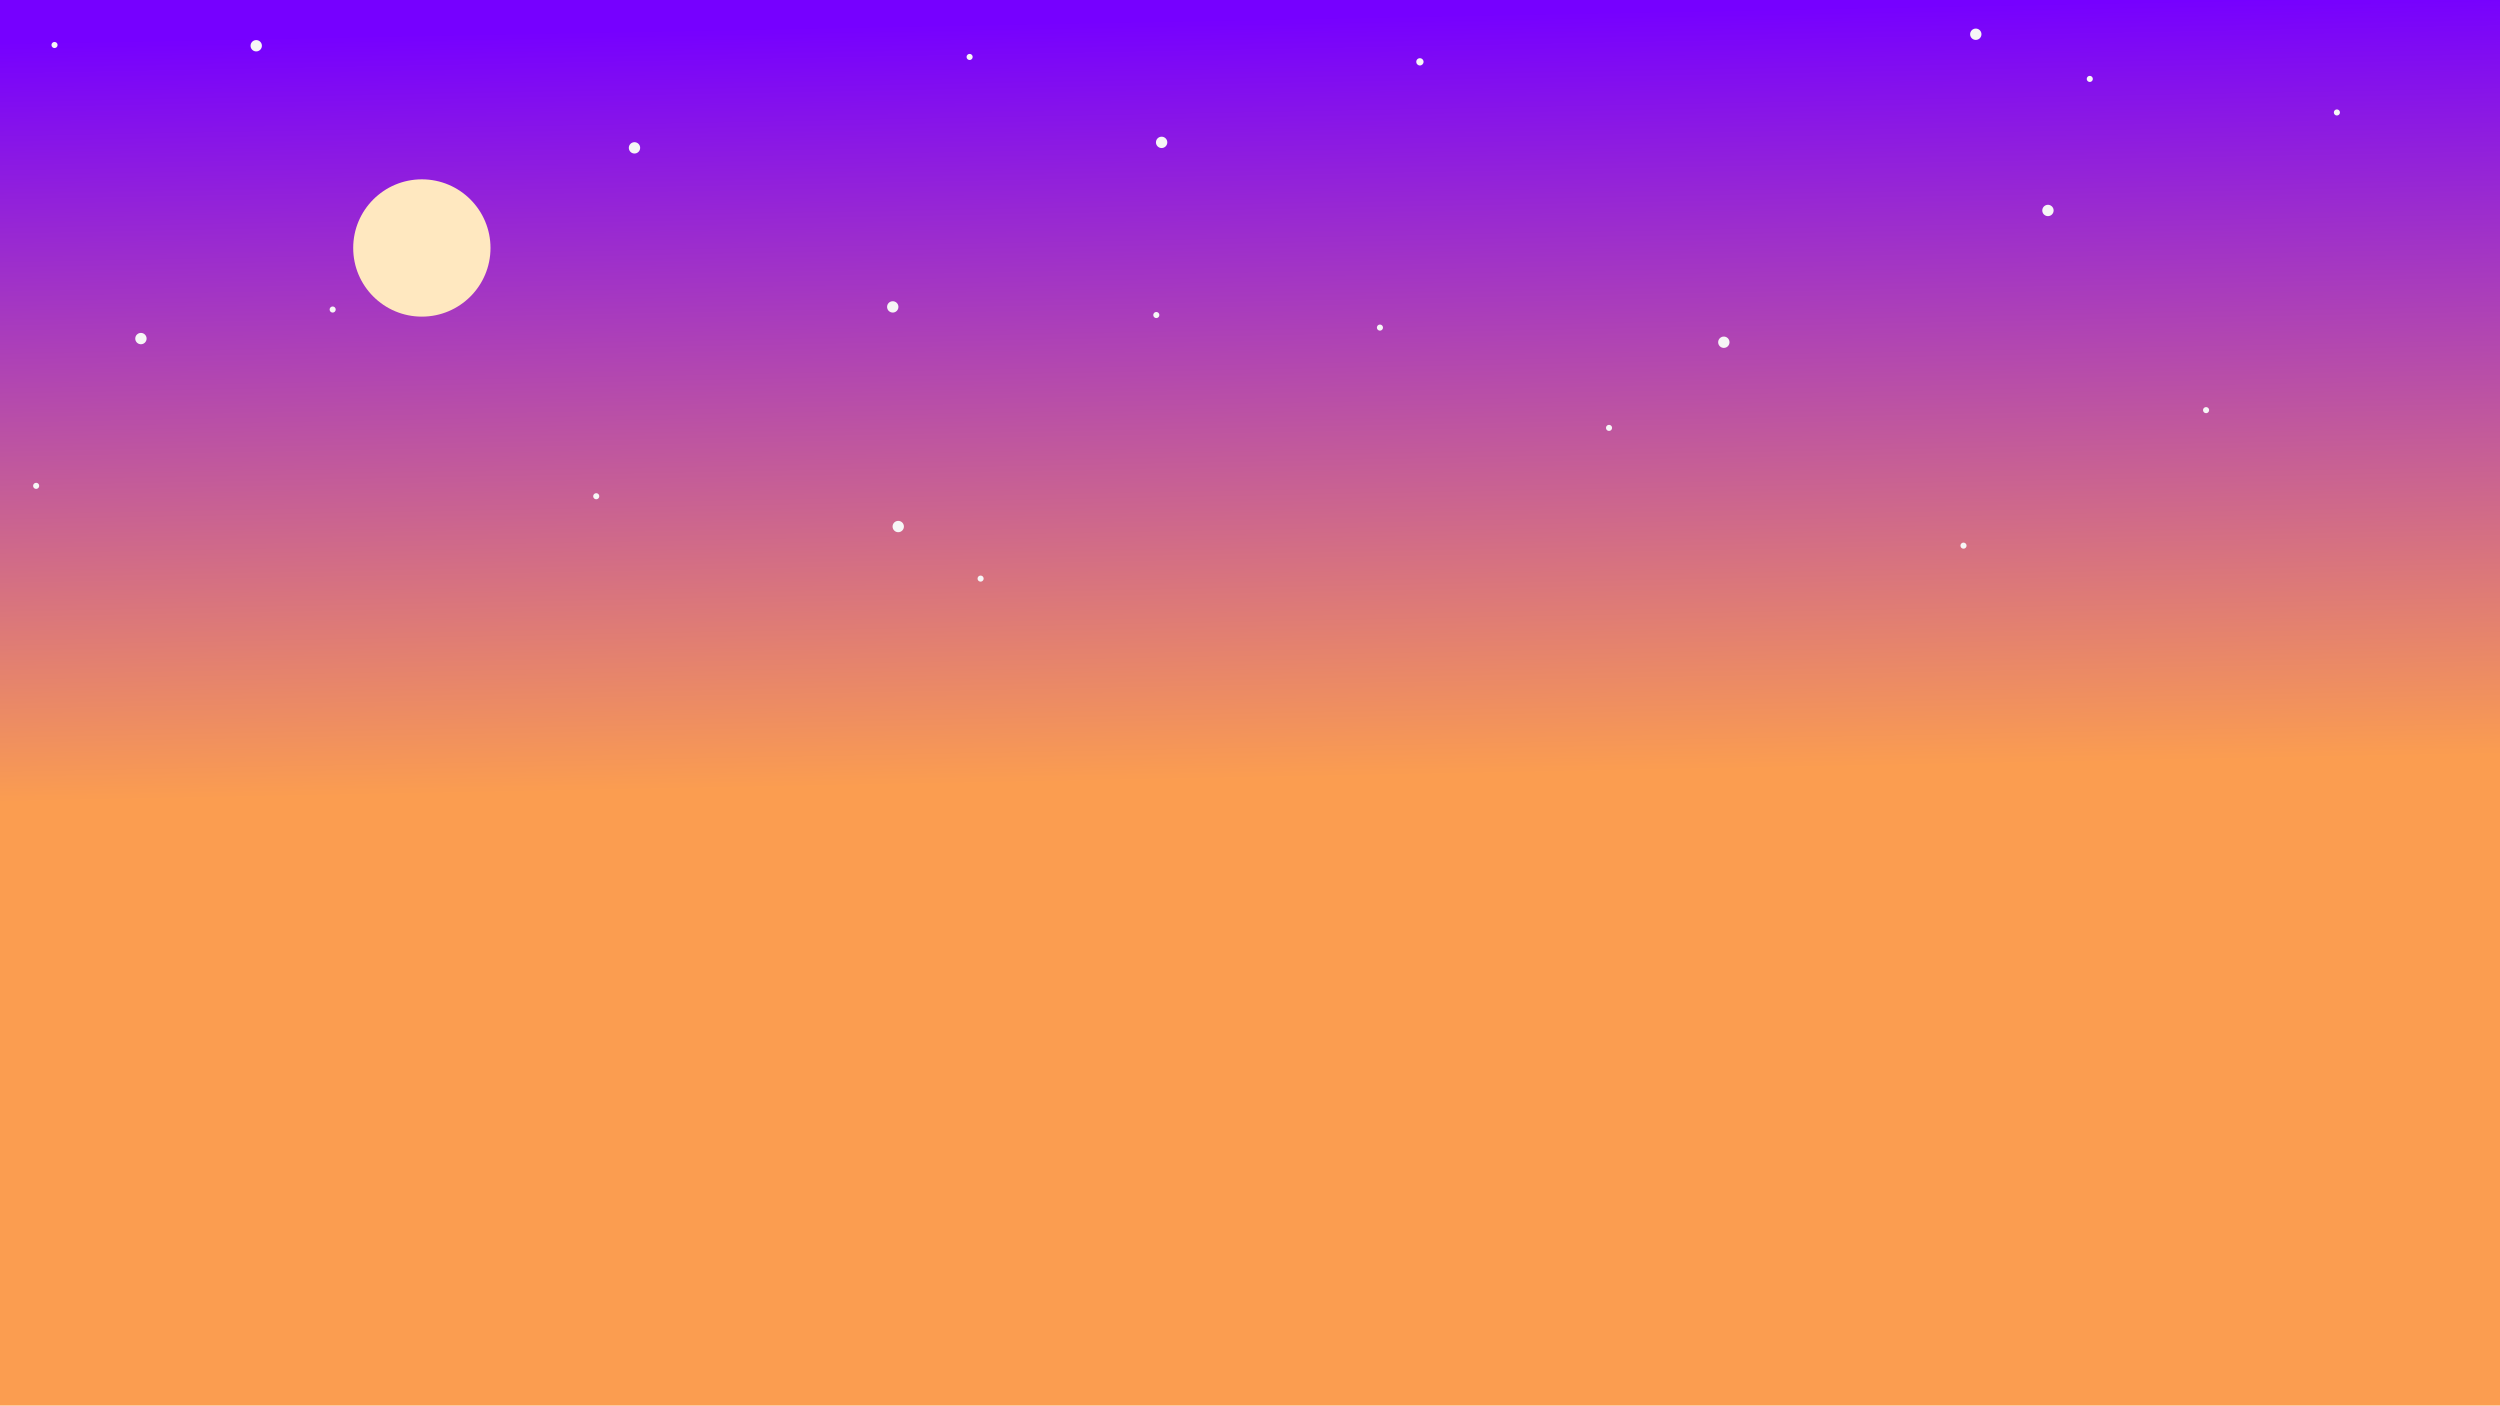
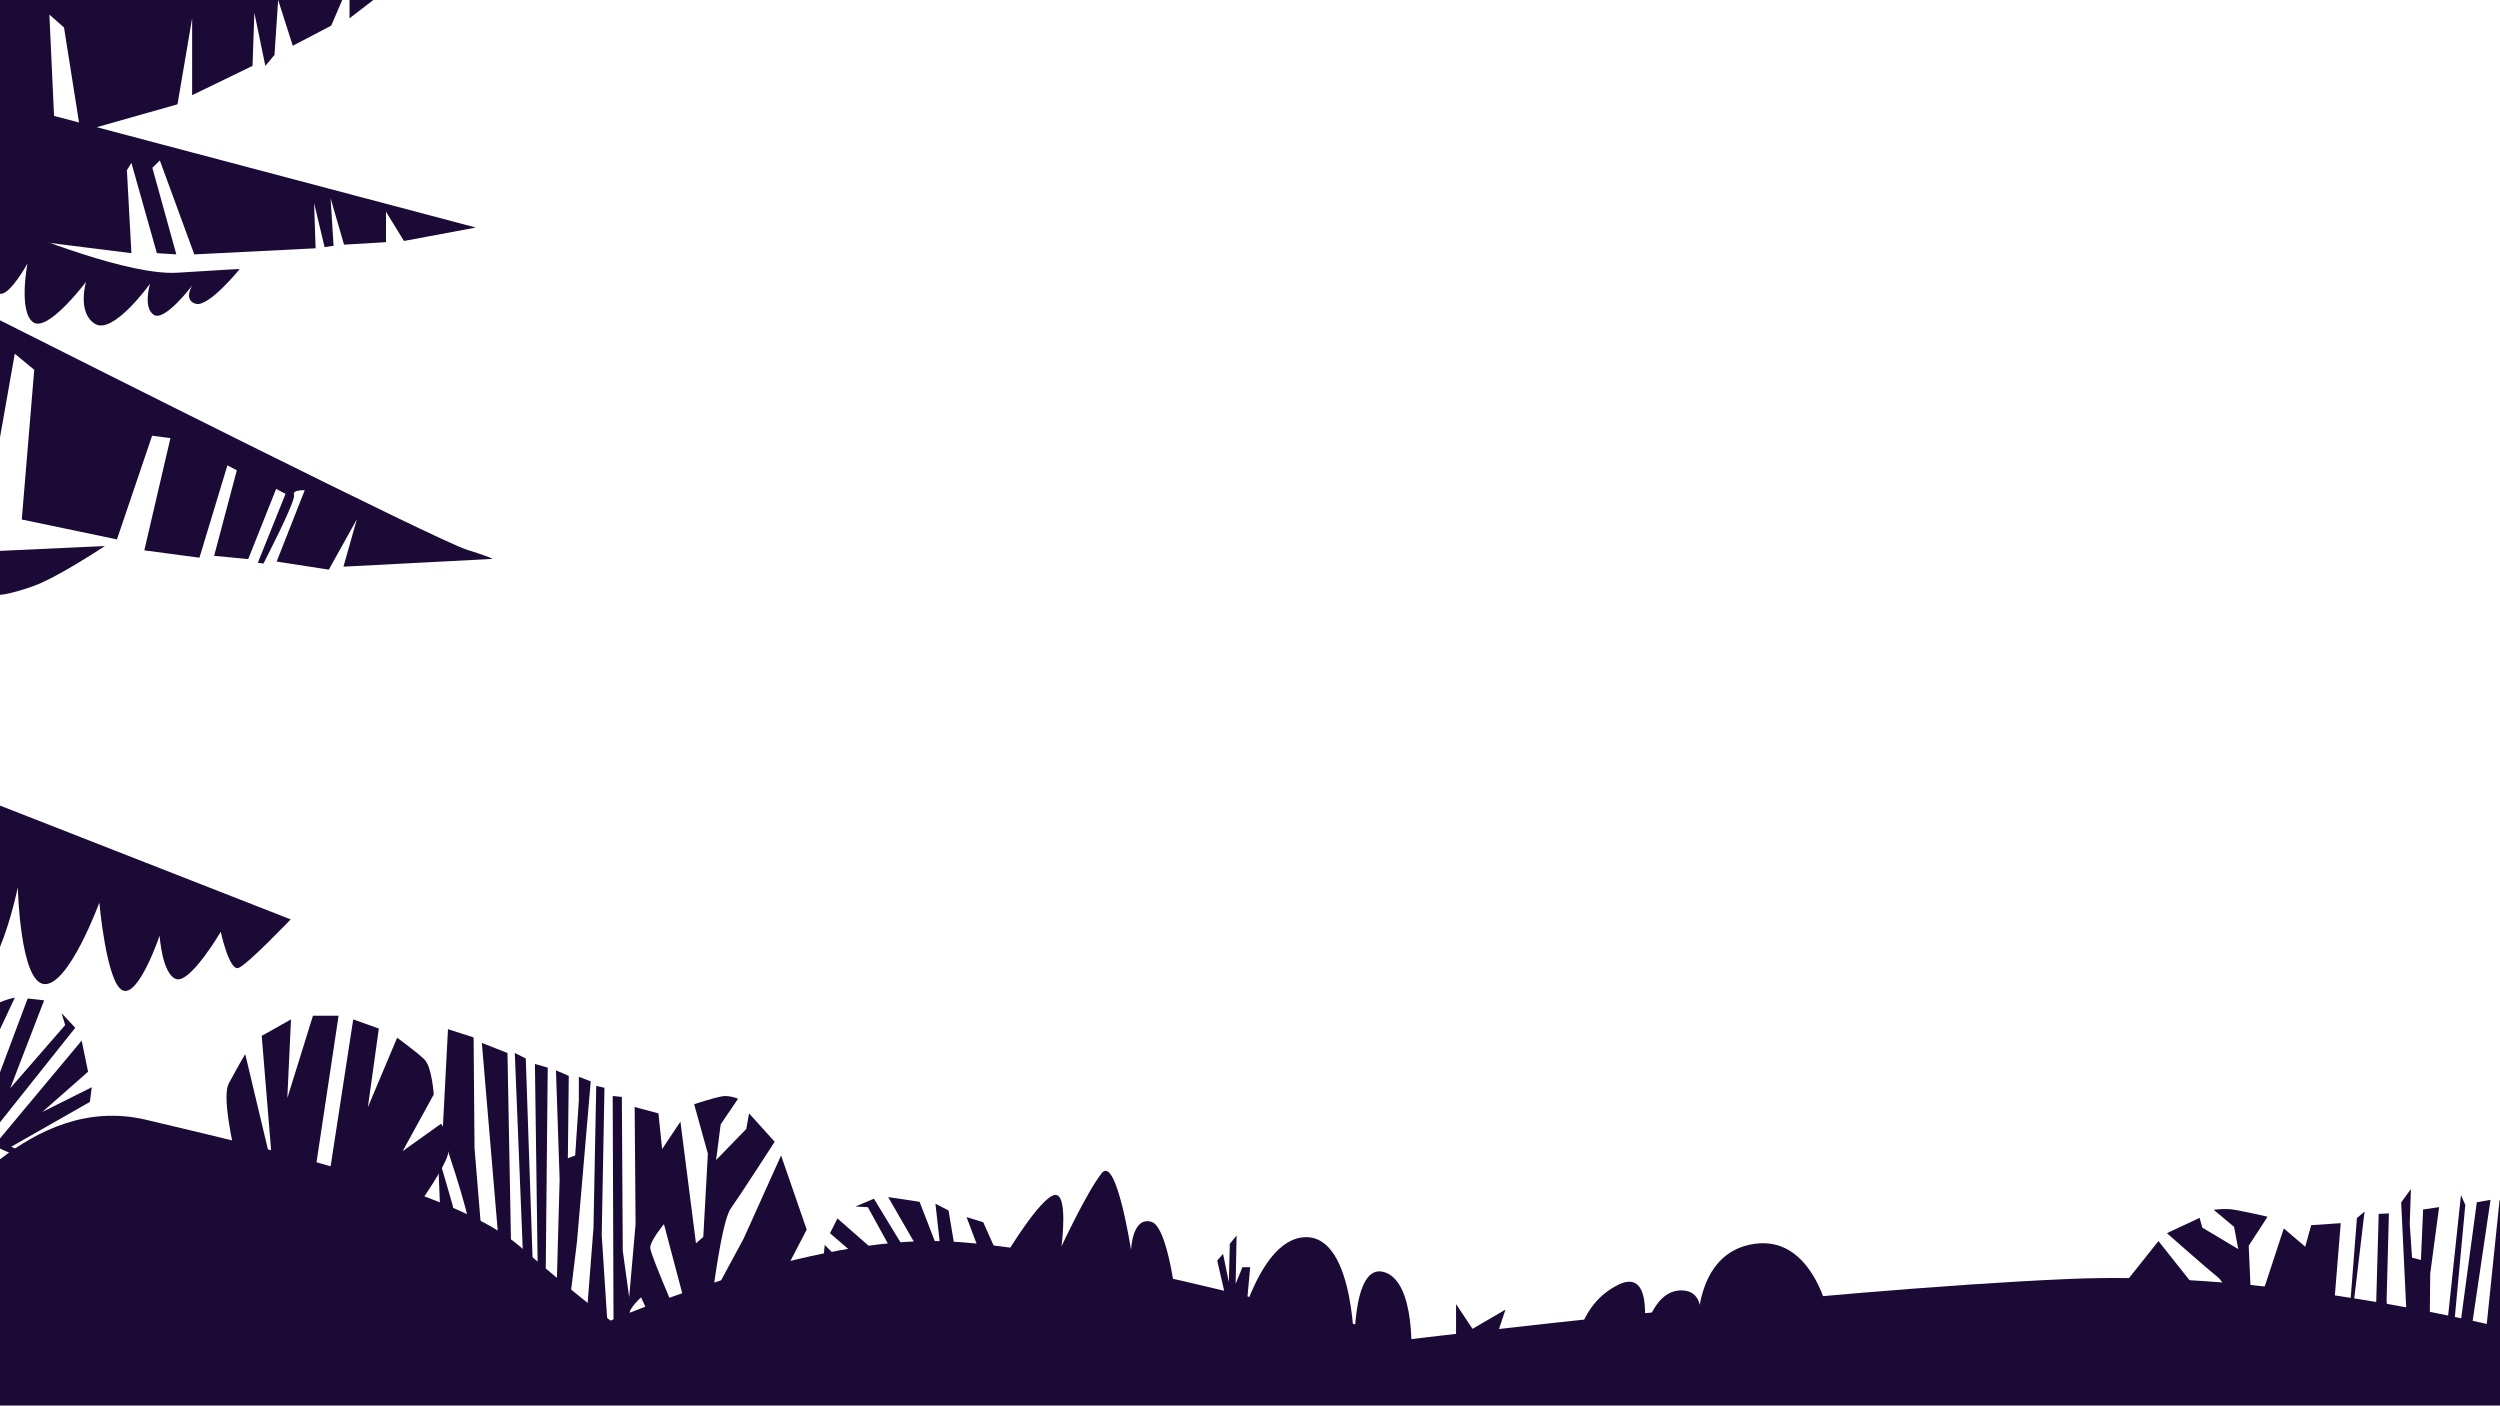
- <svg xmlns="http://www.w3.org/2000/svg" id="Ñëîé_1" data-name="Ñëîé 1" viewBox="0 0 1366 768">
-   <defs>
-     <style>.cls-1{fill:url(#Áåçûìÿííûé_ãðàäèåíò_5);}.cls-2{fill:#ffe8c0;}.cls-3{fill:#f6f6f6;}</style>
-     <linearGradient id="Áåçûìÿííûé_ãðàäèåíò_5" x1="675.8" y1="9.85" x2="683.8" y2="425.85" gradientUnits="userSpaceOnUse">
-       <stop offset="0" stop-color="#7600ff" />
-       <stop offset="1" stop-color="#fb9d50" />
-     </linearGradient>
-   </defs>
-   <rect class="cls-1" width="1366" height="768" />
-   <circle class="cls-2" cx="230.5" cy="135.5" r="37.51" />
-   <circle class="cls-3" cx="487.8" cy="167.69" r="3.1" />
-   <circle class="cls-3" cx="346.68" cy="80.79" r="3.1" />
-   <circle class="cls-3" cx="754" cy="179" r="1.67" />
-   <circle class="cls-3" cx="879.17" cy="233.8" r="1.67" />
-   <circle class="cls-3" cx="19.75" cy="265.47" r="1.67" />
-   <circle class="cls-3" cx="535.8" cy="316.15" r="1.67" />
-   <circle class="cls-3" cx="631.81" cy="172.13" r="1.67" />
-   <circle class="cls-3" cx="1141.86" cy="43.12" r="1.67" />
-   <circle class="cls-3" cx="1072.86" cy="298.14" r="1.67" />
-   <circle class="cls-3" cx="181.77" cy="169.13" r="1.67" />
-   <circle class="cls-3" cx="529.8" cy="31.12" r="1.67" />
-   <circle class="cls-3" cx="325.78" cy="271.14" r="1.67" />
-   <circle class="cls-3" cx="1205.4" cy="224.1" r="1.67" />
-   <circle class="cls-3" cx="29.79" cy="24.59" r="1.67" />
-   <circle class="cls-3" cx="1276.88" cy="61.45" r="1.67" />
-   <circle class="cls-3" cx="140" cy="25" r="3.1" />
-   <circle class="cls-3" cx="77" cy="185" r="3.1" />
-   <circle class="cls-3" cx="634.71" cy="77.79" r="3.1" />
-   <circle class="cls-3" cx="490.8" cy="287.7" r="3.1" />
-   <circle class="cls-3" cx="1119" cy="115" r="3.1" />
-   <circle class="cls-3" cx="775.83" cy="33.78" r="2" />
-   <circle class="cls-3" cx="941.9" cy="187" r="3.1" />
-   <circle class="cls-3" cx="1079.57" cy="18.71" r="3.1" />
+ <svg xmlns="http://www.w3.org/2000/svg" id="Ñëîé_10" data-name="Ñëîé 10" viewBox="0 0 1366 768">
+   <path d="M0,547.66v14.73l8.12-17.31A42.23,42.23,0,0,0,0,547.66Z" style="fill:#1b0a35" />
+   <polygon points="33.62 553.58 35.62 560.08 5.62 594.58 24.12 546.58 15.12 545.58 0 585.91 0 613.21 41.12 561.58 33.62 553.58" style="fill:#1b0a35" />
+   <polygon points="49.62 622.08 49.12 612.58 23.62 634.58 6.12 626.58 49.12 602.08 50.12 594.08 23.12 607.58 48.12 585.58 44.62 568.58 0 622.03 0 627.59 30.12 641.08 49.62 622.08" style="fill:#1b0a35" />
+   <path d="M469.67,699.49l-19-19.24s-1.57,10.08,1,13.16S469.67,699.49,469.67,699.49Z" style="fill:#1b0a35" />
+   <polygon points="453.52 673.85 457.57 665.74 496.24 699.66 474.2 659.6 467.41 659.24 477.51 654.96 515.03 716.68 495.61 710.08 453.52 673.85" style="fill:#1b0a35" />
+   <polygon points="485.29 654.09 502.45 656.66 514.48 687.72 511.12 657.72 518.28 661.41 526.45 710.23 540 696.56 528.14 665.03 537.23 667.84 548.34 692.7 522.71 718.97 485.29 654.09" style="fill:#1b0a35" />
+   <path d="M244.78,562.35l-3,57.5s14.5,42.5,14.5,50,5.5,59.5,5.5,59.5l-14.5-71-8-27.5,1.5,37,17,66.5,10.5,2-9-109-.5-60.5Z" style="fill:#1b0a35" />
+   <polygon points="263.28 569.85 277.28 575.35 280.28 735.85 277.28 735.35 263.28 569.85" style="fill:#1b0a35" />
+   <polygon points="281.28 575.35 287.28 578.35 292.28 725.35 294.28 727.85 292.28 581.35 299.28 583.35 297.78 736.35 287.78 735.85 281.28 575.35" style="fill:#1b0a35" />
+   <polygon points="303.78 584.85 310.78 587.85 310.28 632.85 314.28 631.35 316.28 601.35 316.28 588.35 322.78 590.85 315.28 678.35 308.28 735.85 303.28 735.85 305.78 644.35 303.78 584.85" style="fill:#1b0a35" />
+   <polygon points="325.78 593.35 330.28 594.35 328.78 674.85 332.78 736.35 319.28 735.35 324.28 670.85 325.78 593.35" style="fill:#1b0a35" />
+   <path d="M334.78,598.85l5,.5.5,84,3.5,25.5,3.5-40-.5-64,13,3.5,2,19.5,10-15,8.5,66.5,4-3.5,2.5-45.5-7.5-27s13.5-4.5,17-4.5a20.48,20.48,0,0,1,7,1.5l-9.5,14-2.5,19.5,16.5-17,1.5-8.5,14,15.5s-19,29.5-24,36.5-10,48-10,48l17-31.5,20.5-45.5,14,40.5-33.5,64.5-26.5.5-18-68s-7.5,9-7.5,13,22,54,22,54l-13,.5-9-16.5-5-11s-7.5,7-6,9,6.5,1.5,6.5,1.5l3,5.5-3,12.5-15.5-.5Z" style="fill:#1b0a35" />
+   <polygon points="1355.61 753.94 1359.33 753.87 1366 725.88 1366 655.87 1365.75 655.9 1355.61 753.94" style="fill:#1b0a35" />
+   <polygon points="1360.83 655.58 1353.32 656.93 1341.26 746.54 1338.69 747.91 1347.04 658.37 1344.67 653 1334.04 752.83 1346.38 753.33 1360.83 655.58" style="fill:#1b0a35" />
+   <polygon points="1332.74 659.58 1323.99 660.85 1322.8 688.45 1317.94 687.2 1316.68 668.67 1317.33 649.67 1312 657 1314.82 715.9 1321.13 751.68 1327.29 752.08 1327.88 695.85 1332.74 659.58" style="fill:#1b0a35" />
+   <polygon points="1305.3 663.01 1299.72 663.25 1298.33 712.67 1290.94 750 1307.6 750.48 1304.04 710.58 1305.3 663.01" style="fill:#1b0a35" />
+   <path d="M1292,662l-4.18,3.55-4,51.39-5.33,15.33-2.7-24.78,3.19-39.15-16.15,1.09-3.25,11.78-11.71-10-13.14,40-4.79-2.47-1.25-28.06L1239,664.81s-16.45-3.85-20.76-4.13a47.51,47.51,0,0,0-8.68.35l11.14,9.34,2.29,12.14-19.64-11.74-1.51-5.33L1184,673.81s22.21,19.6,28.09,24.29,10.39,30.2,10.39,30.2l-19.67-20.66-23.42-29.52-18.87,23.67,38.67,42.2,32.62,2.45,24.9-40.18s8.88,6.12,8.71,8.57-29.26,31.29-29.26,31.29l16,1.36,11.75-9.38,6.6-6.33s9,4.89,7,6-8.07.39-8.07.39l-3.92,3.13,3.19,7.9,12.94-.16Z" style="fill:#1b0a35" />
+   <polygon points="69.34 93 71.8 89 85.71 138.33 96.34 139 83.25 91.67 87.34 87.67 106.16 139 172.44 135.67 171.63 111 177.35 135 182.26 134.33 180.63 108.33 187.99 133.67 210.9 132.33 210.9 115.67 220.72 131.67 260 124.33 0.61 55.67 0 69.25 0 129.33 71.8 138.33 69.34 93" style="fill:#1b0a35" />
+   <path d="M24.28,537.72c13.38.77,30-44.52,30-44.52S58.15,537,66.95,541.11s20.26-29.86,20.26-29.86,1.37,21.14,9.06,23.71,24.35-25.84,24.35-25.84,4.66,21.66,9.69,19.76,28.51-26.53,28.51-26.53L0,440.17v77.26c6.14-14.92,9.73-32.65,9.73-32.65S10.91,536.95,24.28,537.72Z" style="fill:#1b0a35" />
+   <path d="M0,301l57.33-2.67s-26,17.33-39.33,22S0,325,0,325Z" style="fill:#1b0a35" />
+   <path d="M18.71,202.05,11.9,283.86l52,10.86,19.22-56.65,10,1.32L78.85,300.72l30.13,4,15.27-50.44,5.15,2.69L117,303.71l18.63,1.77,15.25-38.34,5.15,2.69-15.16,37.68,3.09.41s17.91-34.63,16.71-37.48,5.84-2.6,5.84-2.6l-15.34,39,28.5,4.41L195,283.7l-7.33,25.93,80.72-4.2s4.64.61-13.47-5.13C238.79,295.18,42,196.15,0,175v64l8.07-45.72Z" style="fill:#1b0a35" />
+   <polygon points="190.98 10 203.98 0 190.98 0 190.98 10" style="fill:#1b0a35" />
+   <polygon points="159.98 25 180.98 14 186.98 0 151.98 0 159.98 25" style="fill:#1b0a35" />
+   <polygon points="26.98 8 34.98 15 43.98 72 96.98 57 104.98 10 104.98 52 137.98 36 138.98 7 144.98 36 149.98 30 151.98 0 0 0 0 83.99 29.98 73 26.98 8" style="fill:#1b0a35" />
+   <path d="M15,144s-5,26,3,32,29-22,29-22-5,17,5,23,30-22,30-22-4,13,2,17,21-16,21-16-5,8,2,10,24-19,24-19-3,0-34,2c-26,1.68-80.31-19.93-97-26.88v38.36C5.33,161.59,15,144,15,144Z" style="fill:#1b0a35" />
+   <path d="M673.06,741s12-64,40-65,27,65,27,65-2-51,16-46,15,48,15,48Z" style="fill:#1b0a35" />
+   <path d="M143,685s-25-80-18-93,9-16,9-16l15,63-6-73,16-9-2,43,14-45h14l-14,93h8l14-91,14,5-6,43,16-38s11,8,15,12,5,19,5,19l-17,31,21-15s4,5,4,15-38,59-38,59Z" style="fill:#1b0a35" />
+   <path d="M1366,768V725.07c-54.68-12.8-147.27-30.08-236.14-26.22-138,6-360,33-360,33S584.1,678.08,509.1,678.08s-175.49,43.5-175.49,43.5-16.5-12-49.5-40.5S162.25,631.34,79.76,611.84C48,604.34,21.2,617.25,0,633.42V768Z" style="fill:#1b0a35" />
+   <polygon points="671.97 718.84 665.09 688.75 668.27 685.1 671.44 700.6 671.97 679.63 675.68 675.08 675.15 701.52 678.86 692.4 683.09 692.4 680.44 721.57 671.97 718.84" style="fill:#1b0a35" />
+   <path d="M550,685s18-30,26-32,4,28,4,28,14-30,22-40,16,42,16,42,.59-18.42,11.09-15.42,15,55.5,15,55.5Z" style="fill:#1b0a35" />
+   <polygon points="795.59 732.07 795.59 712.57 804.58 726.07 822.58 715.57 816.58 733.57 795.59 732.07" style="fill:#1b0a35" />
+   <path d="M861.58,735.07s1.5-22.5,22.5-33,13.5,30,13.5,30,4.5-27,21-27,9,24,9,24-3-45,31.5-49.5,42,46.5,42,46.5Z" style="fill:#1b0a35" />
</svg>
